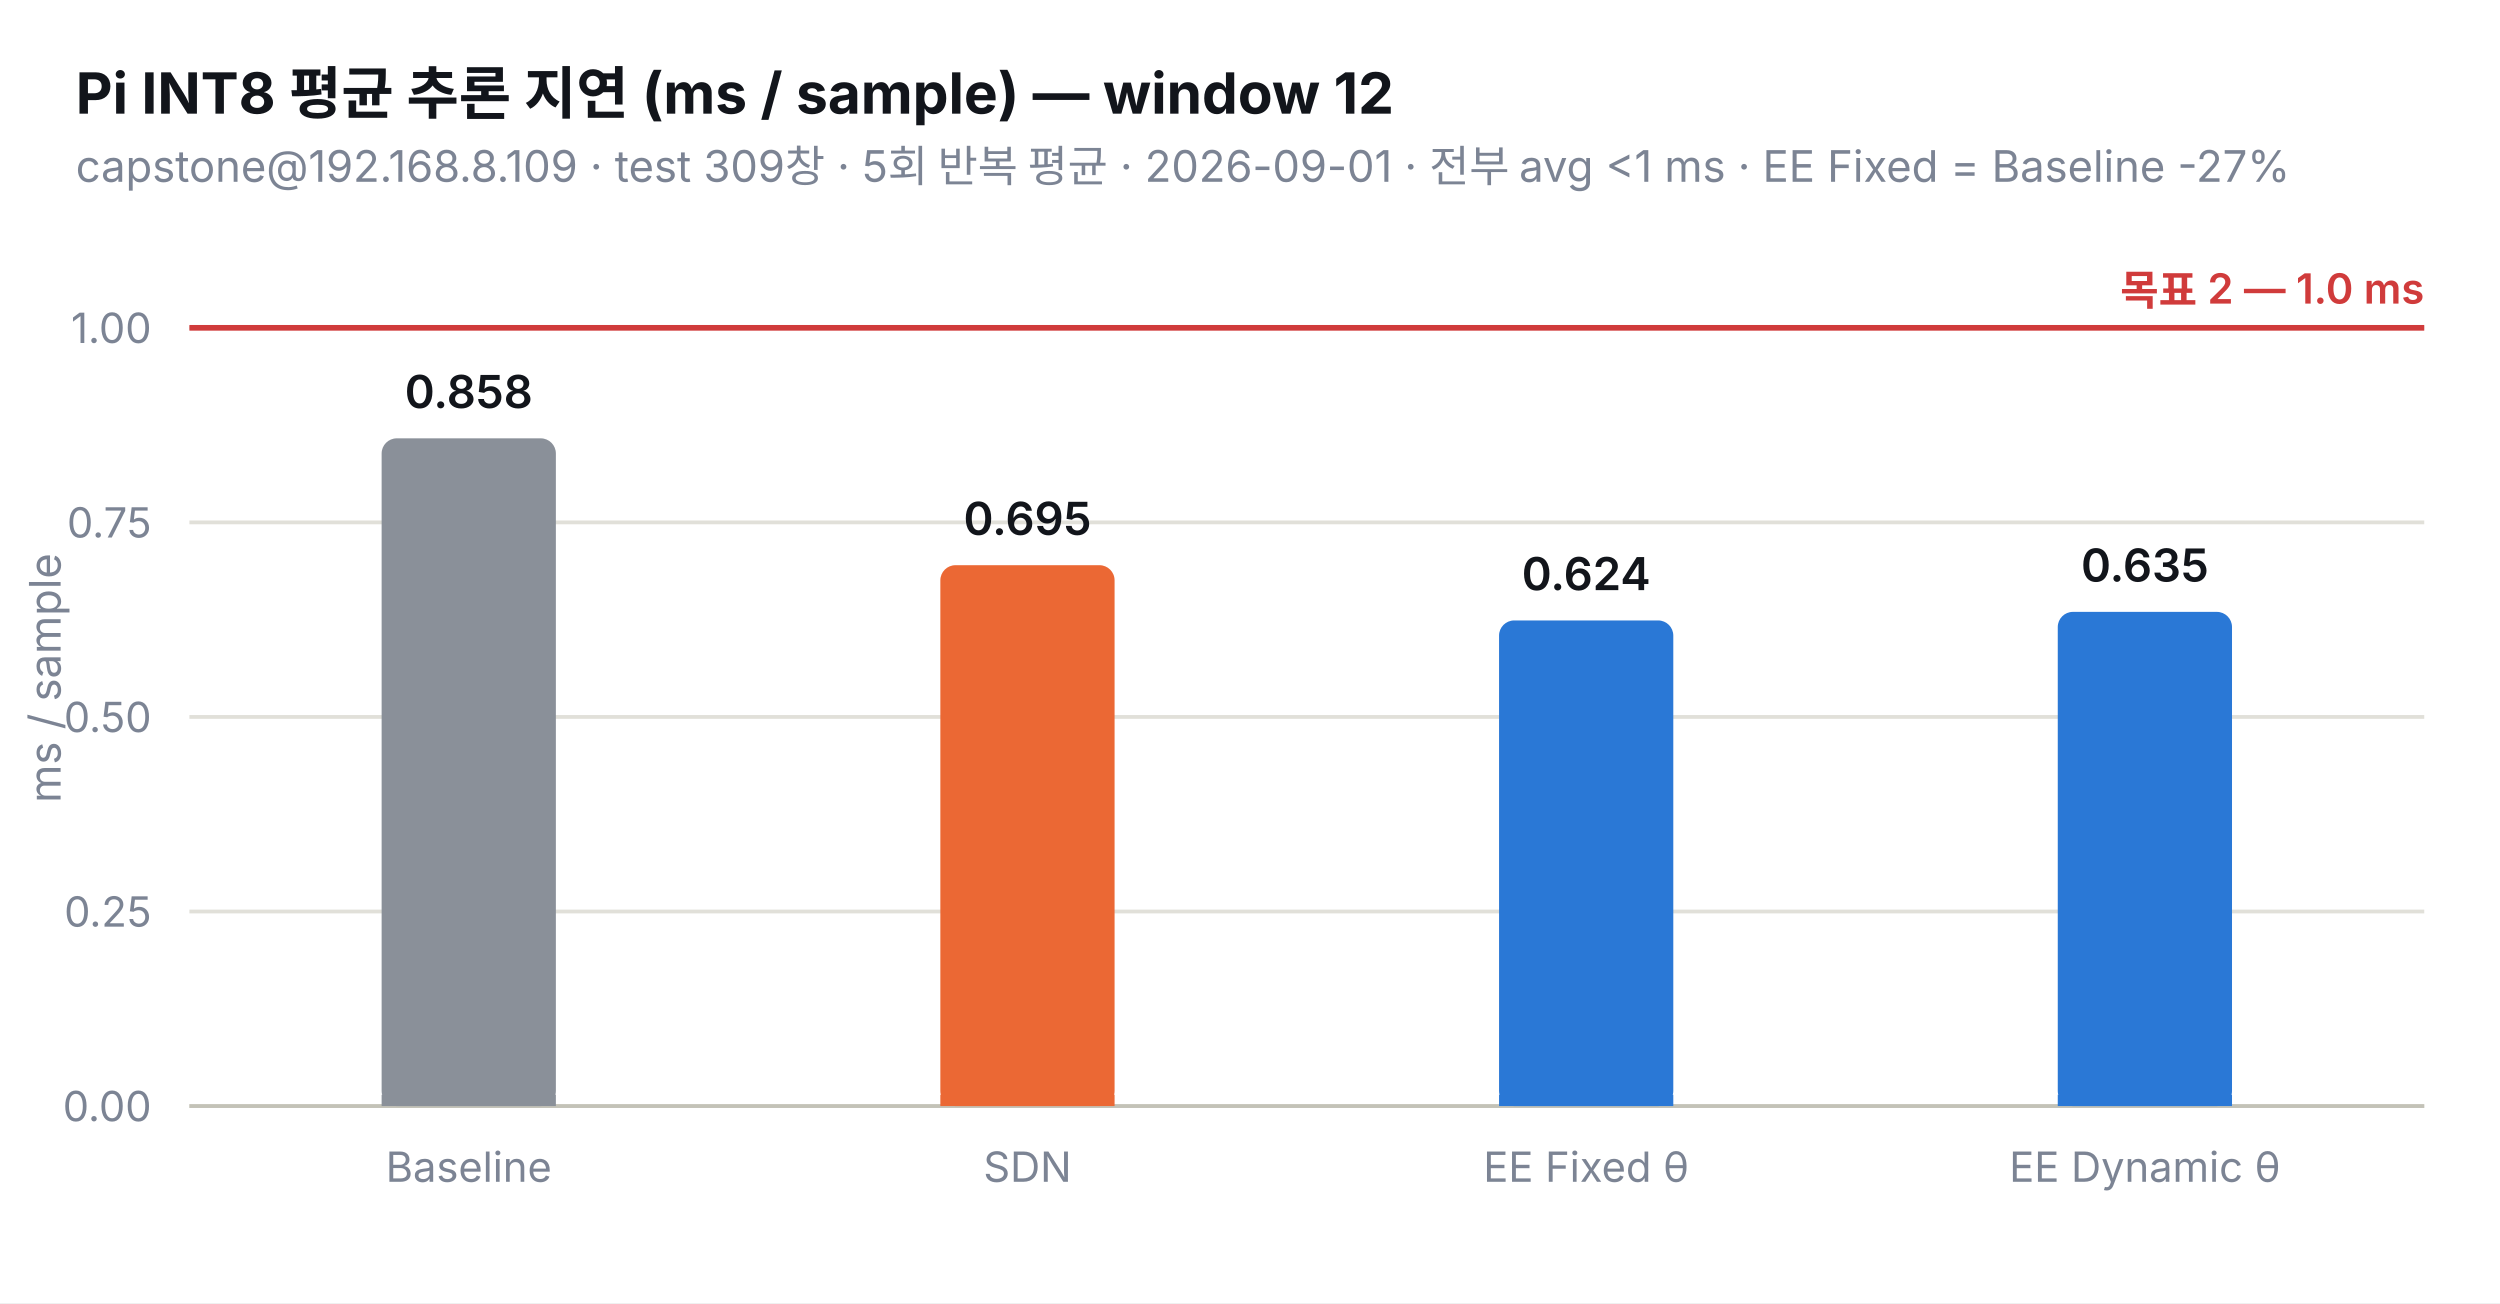
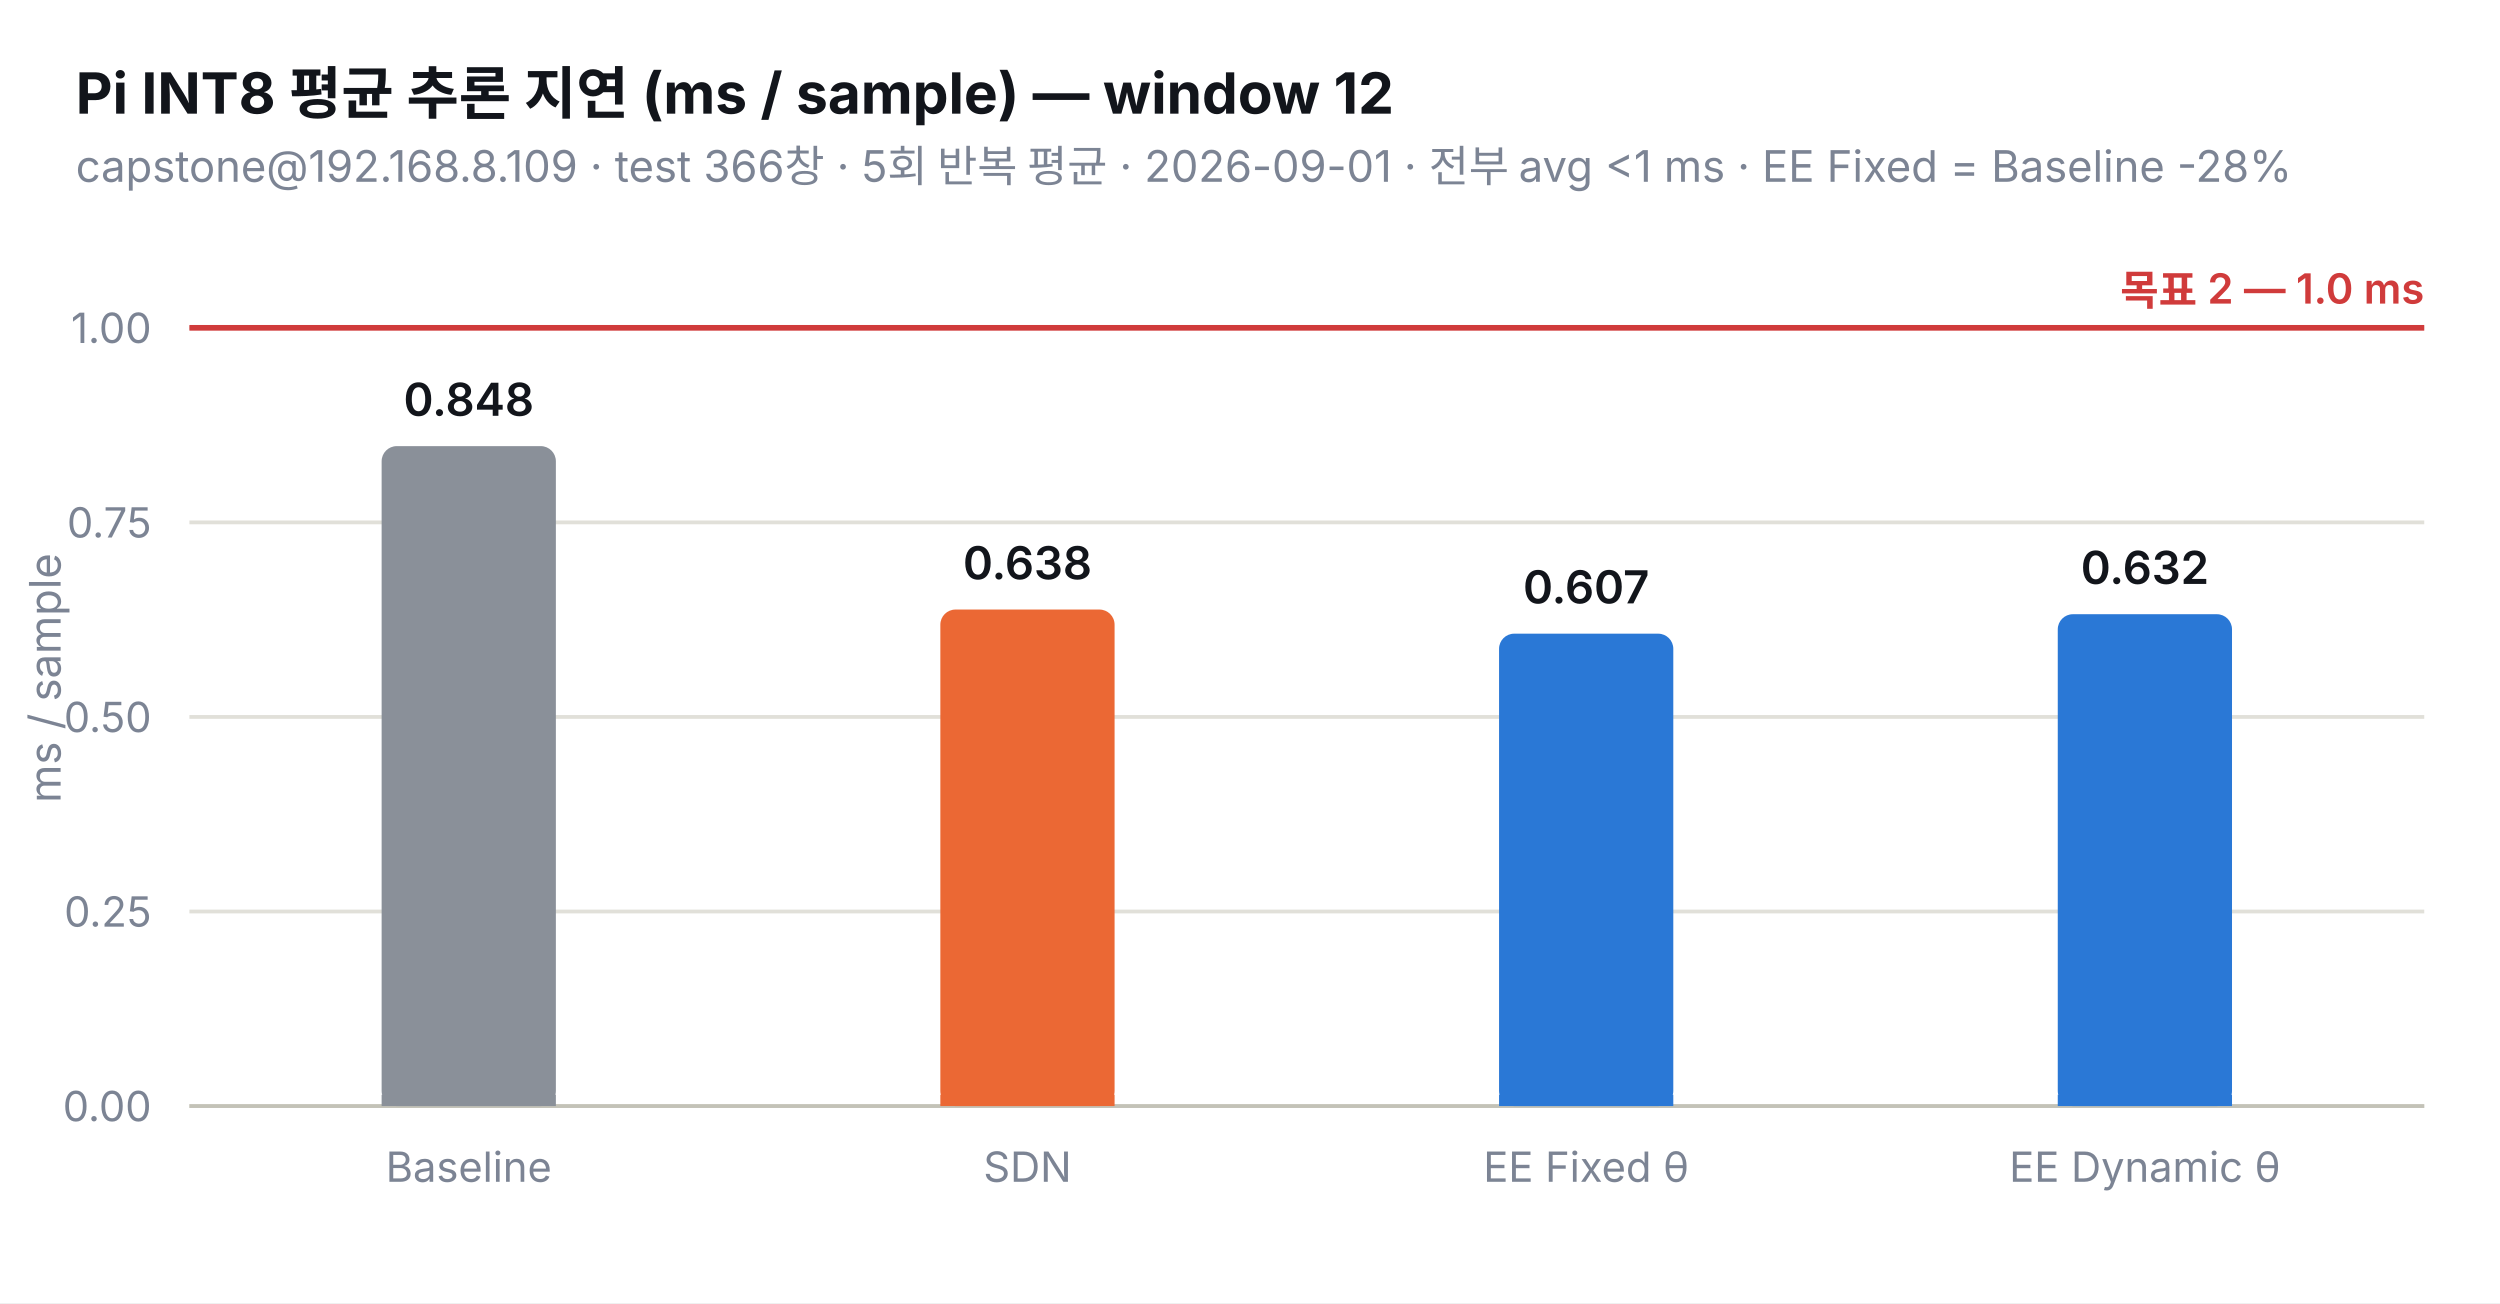
<svg xmlns="http://www.w3.org/2000/svg" width="660" height="344" viewBox="0 0 660 344" font-family="-apple-system, &quot;Segoe UI&quot;, &quot;Malgun Gothic&quot;, &quot;Noto Sans KR&quot;, system-ui, sans-serif">
  <rect x="0" y="0" width="660" height="344" fill="#ffffff" />
  <text x="20" y="30" text-anchor="start" font-size="15" font-weight="700" fill="#12151b" font-family="-apple-system, &quot;Segoe UI&quot;, &quot;Malgun Gothic&quot;, &quot;Noto Sans KR&quot;, system-ui, sans-serif" transform="undefined">Pi INT8 평균 추론 지연 (ms / sample) — window 12</text>
-   <text x="20" y="48" text-anchor="start" font-size="11.5" font-weight="400" fill="#7c8494" font-family="-apple-system, &quot;Segoe UI&quot;, &quot;Malgun Gothic&quot;, &quot;Noto Sans KR&quot;, system-ui, sans-serif" transform="undefined">capstone@192.168.8.109 · test 309창 · 5회 반복 평균 · 2026-09-01 · 전부 avg &lt;1 ms · EE Fixed = Baseline -27%</text>
+   <text x="20" y="48" text-anchor="start" font-size="11.5" font-weight="400" fill="#7c8494" font-family="-apple-system, &quot;Segoe UI&quot;, &quot;Malgun Gothic&quot;, &quot;Noto Sans KR&quot;, system-ui, sans-serif" transform="undefined">capstone@192.168.8.109 · test 366창 · 5회 반복 평균 · 2026-09-01 · 전부 avg &lt;1 ms · EE Fixed = Baseline -28%</text>
  <line x1="50" y1="292" x2="640" y2="292" stroke="#e1e0d9" stroke-width="1" />
  <text x="40" y="296" text-anchor="end" font-size="11" font-weight="400" fill="#7c8494" font-family="-apple-system, &quot;Segoe UI&quot;, &quot;Malgun Gothic&quot;, &quot;Noto Sans KR&quot;, system-ui, sans-serif" transform="undefined">0.00</text>
  <line x1="50" y1="240.636" x2="640" y2="240.636" stroke="#e1e0d9" stroke-width="1" />
  <text x="40" y="244.636" text-anchor="end" font-size="11" font-weight="400" fill="#7c8494" font-family="-apple-system, &quot;Segoe UI&quot;, &quot;Malgun Gothic&quot;, &quot;Noto Sans KR&quot;, system-ui, sans-serif" transform="undefined">0.25</text>
  <line x1="50" y1="189.273" x2="640" y2="189.273" stroke="#e1e0d9" stroke-width="1" />
  <text x="40" y="193.273" text-anchor="end" font-size="11" font-weight="400" fill="#7c8494" font-family="-apple-system, &quot;Segoe UI&quot;, &quot;Malgun Gothic&quot;, &quot;Noto Sans KR&quot;, system-ui, sans-serif" transform="undefined">0.50</text>
  <line x1="50" y1="137.909" x2="640" y2="137.909" stroke="#e1e0d9" stroke-width="1" />
  <text x="40" y="141.909" text-anchor="end" font-size="11" font-weight="400" fill="#7c8494" font-family="-apple-system, &quot;Segoe UI&quot;, &quot;Malgun Gothic&quot;, &quot;Noto Sans KR&quot;, system-ui, sans-serif" transform="undefined">0.75</text>
  <line x1="50" y1="86.545" x2="640" y2="86.545" stroke="#e1e0d9" stroke-width="1" />
  <text x="40" y="90.545" text-anchor="end" font-size="11" font-weight="400" fill="#7c8494" font-family="-apple-system, &quot;Segoe UI&quot;, &quot;Malgun Gothic&quot;, &quot;Noto Sans KR&quot;, system-ui, sans-serif" transform="undefined">1.00</text>
  <line x1="50" y1="292" x2="640" y2="292" stroke="#c3c2b7" stroke-width="1" />
  <line x1="50" y1="86.545" x2="640" y2="86.545" stroke="#d03b3b" stroke-width="1.5" />
  <text x="640" y="80.545" text-anchor="end" font-size="11" font-weight="600" fill="#d03b3b" font-family="-apple-system, &quot;Segoe UI&quot;, &quot;Malgun Gothic&quot;, &quot;Noto Sans KR&quot;, system-ui, sans-serif" transform="undefined">목표 2 — 1.0 ms</text>
  <text x="16" y="179" text-anchor="middle" font-size="11.5" font-weight="400" fill="#7c8494" font-family="-apple-system, &quot;Segoe UI&quot;, &quot;Malgun Gothic&quot;, &quot;Noto Sans KR&quot;, system-ui, sans-serif" transform="rotate(-90 16 179)">ms / sample</text>
-   <rect x="100.75" y="115.72" width="46" height="176.28" rx="4" fill="#8a9099" />
+   <rect x="100.75" y="117.775" width="46" height="174.225" rx="4" fill="#8a9099" />
  <rect x="100.75" y="289" width="46" height="3" fill="#8a9099" />
-   <text x="123.75" y="107.72" text-anchor="middle" font-size="12" font-weight="600" fill="#12151b" font-family="-apple-system, &quot;Segoe UI&quot;, &quot;Malgun Gothic&quot;, &quot;Noto Sans KR&quot;, system-ui, sans-serif" transform="undefined">0.858</text>
+   <text x="123.75" y="109.775" text-anchor="middle" font-size="12" font-weight="600" fill="#12151b" font-family="-apple-system, &quot;Segoe UI&quot;, &quot;Malgun Gothic&quot;, &quot;Noto Sans KR&quot;, system-ui, sans-serif" transform="undefined">0.848</text>
  <text x="123.75" y="312" text-anchor="middle" font-size="11" font-weight="400" fill="#7c8494" font-family="-apple-system, &quot;Segoe UI&quot;, &quot;Malgun Gothic&quot;, &quot;Noto Sans KR&quot;, system-ui, sans-serif" transform="undefined">Baseline</text>
-   <rect x="248.25" y="149.209" width="46" height="142.791" rx="4" fill="#eb6834" />
+   <rect x="248.25" y="160.92" width="46" height="131.08" rx="4" fill="#eb6834" />
  <rect x="248.25" y="289" width="46" height="3" fill="#eb6834" />
-   <text x="271.25" y="141.209" text-anchor="middle" font-size="12" font-weight="600" fill="#12151b" font-family="-apple-system, &quot;Segoe UI&quot;, &quot;Malgun Gothic&quot;, &quot;Noto Sans KR&quot;, system-ui, sans-serif" transform="undefined">0.695</text>
+   <text x="271.25" y="152.92" text-anchor="middle" font-size="12" font-weight="600" fill="#12151b" font-family="-apple-system, &quot;Segoe UI&quot;, &quot;Malgun Gothic&quot;, &quot;Noto Sans KR&quot;, system-ui, sans-serif" transform="undefined">0.638</text>
  <text x="271.25" y="312" text-anchor="middle" font-size="11" font-weight="400" fill="#7c8494" font-family="-apple-system, &quot;Segoe UI&quot;, &quot;Malgun Gothic&quot;, &quot;Noto Sans KR&quot;, system-ui, sans-serif" transform="undefined">SDN</text>
-   <rect x="395.75" y="163.796" width="46" height="128.204" rx="4" fill="#2a78d6" />
+   <rect x="395.75" y="167.289" width="46" height="124.711" rx="4" fill="#2a78d6" />
  <rect x="395.75" y="289" width="46" height="3" fill="#2a78d6" />
-   <text x="418.75" y="155.796" text-anchor="middle" font-size="12" font-weight="600" fill="#12151b" font-family="-apple-system, &quot;Segoe UI&quot;, &quot;Malgun Gothic&quot;, &quot;Noto Sans KR&quot;, system-ui, sans-serif" transform="undefined">0.624</text>
+   <text x="418.75" y="159.289" text-anchor="middle" font-size="12" font-weight="600" fill="#12151b" font-family="-apple-system, &quot;Segoe UI&quot;, &quot;Malgun Gothic&quot;, &quot;Noto Sans KR&quot;, system-ui, sans-serif" transform="undefined">0.607</text>
  <text x="418.75" y="312" text-anchor="middle" font-size="11" font-weight="400" fill="#7c8494" font-family="-apple-system, &quot;Segoe UI&quot;, &quot;Malgun Gothic&quot;, &quot;Noto Sans KR&quot;, system-ui, sans-serif" transform="undefined">EE Fixed θ</text>
-   <rect x="543.25" y="161.536" width="46" height="130.464" rx="4" fill="#2a78d6" />
+   <rect x="543.25" y="162.153" width="46" height="129.847" rx="4" fill="#2a78d6" />
  <rect x="543.25" y="289" width="46" height="3" fill="#2a78d6" />
-   <text x="566.25" y="153.536" text-anchor="middle" font-size="12" font-weight="600" fill="#12151b" font-family="-apple-system, &quot;Segoe UI&quot;, &quot;Malgun Gothic&quot;, &quot;Noto Sans KR&quot;, system-ui, sans-serif" transform="undefined">0.635</text>
+   <text x="566.25" y="154.153" text-anchor="middle" font-size="12" font-weight="600" fill="#12151b" font-family="-apple-system, &quot;Segoe UI&quot;, &quot;Malgun Gothic&quot;, &quot;Noto Sans KR&quot;, system-ui, sans-serif" transform="undefined">0.632</text>
  <text x="566.25" y="312" text-anchor="middle" font-size="11" font-weight="400" fill="#7c8494" font-family="-apple-system, &quot;Segoe UI&quot;, &quot;Malgun Gothic&quot;, &quot;Noto Sans KR&quot;, system-ui, sans-serif" transform="undefined">EE Dynamic θ</text>
</svg>
